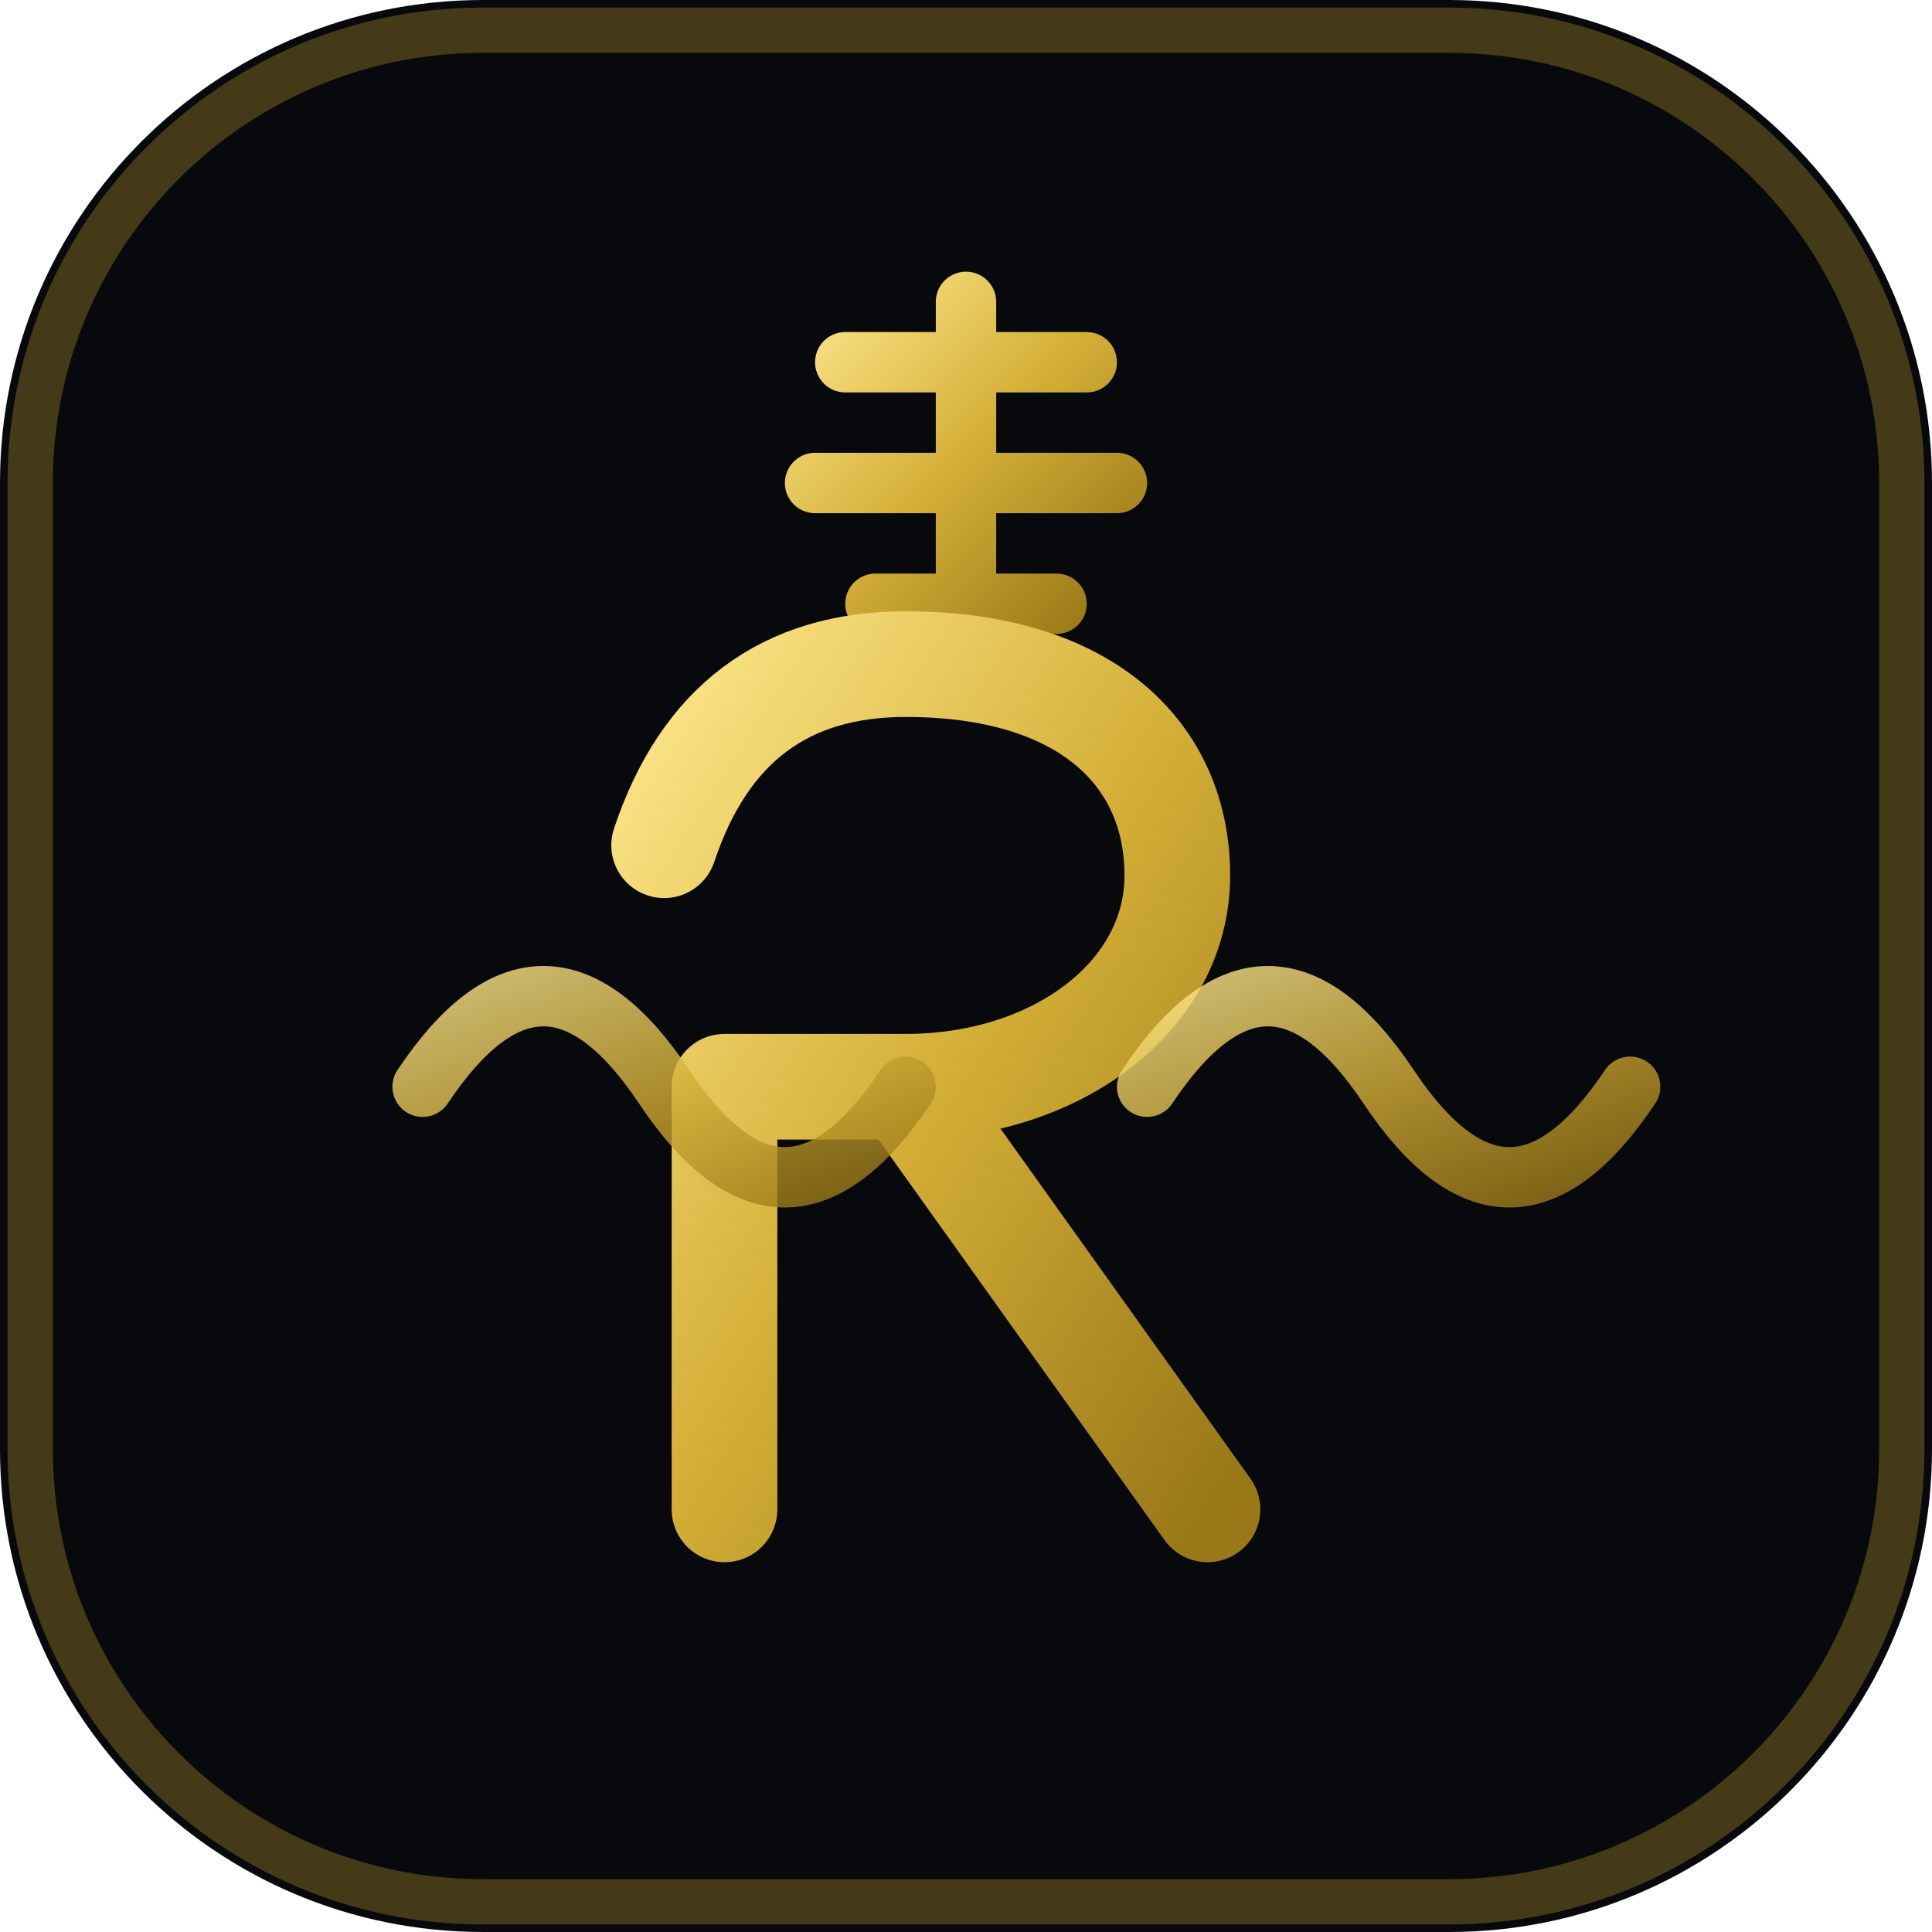
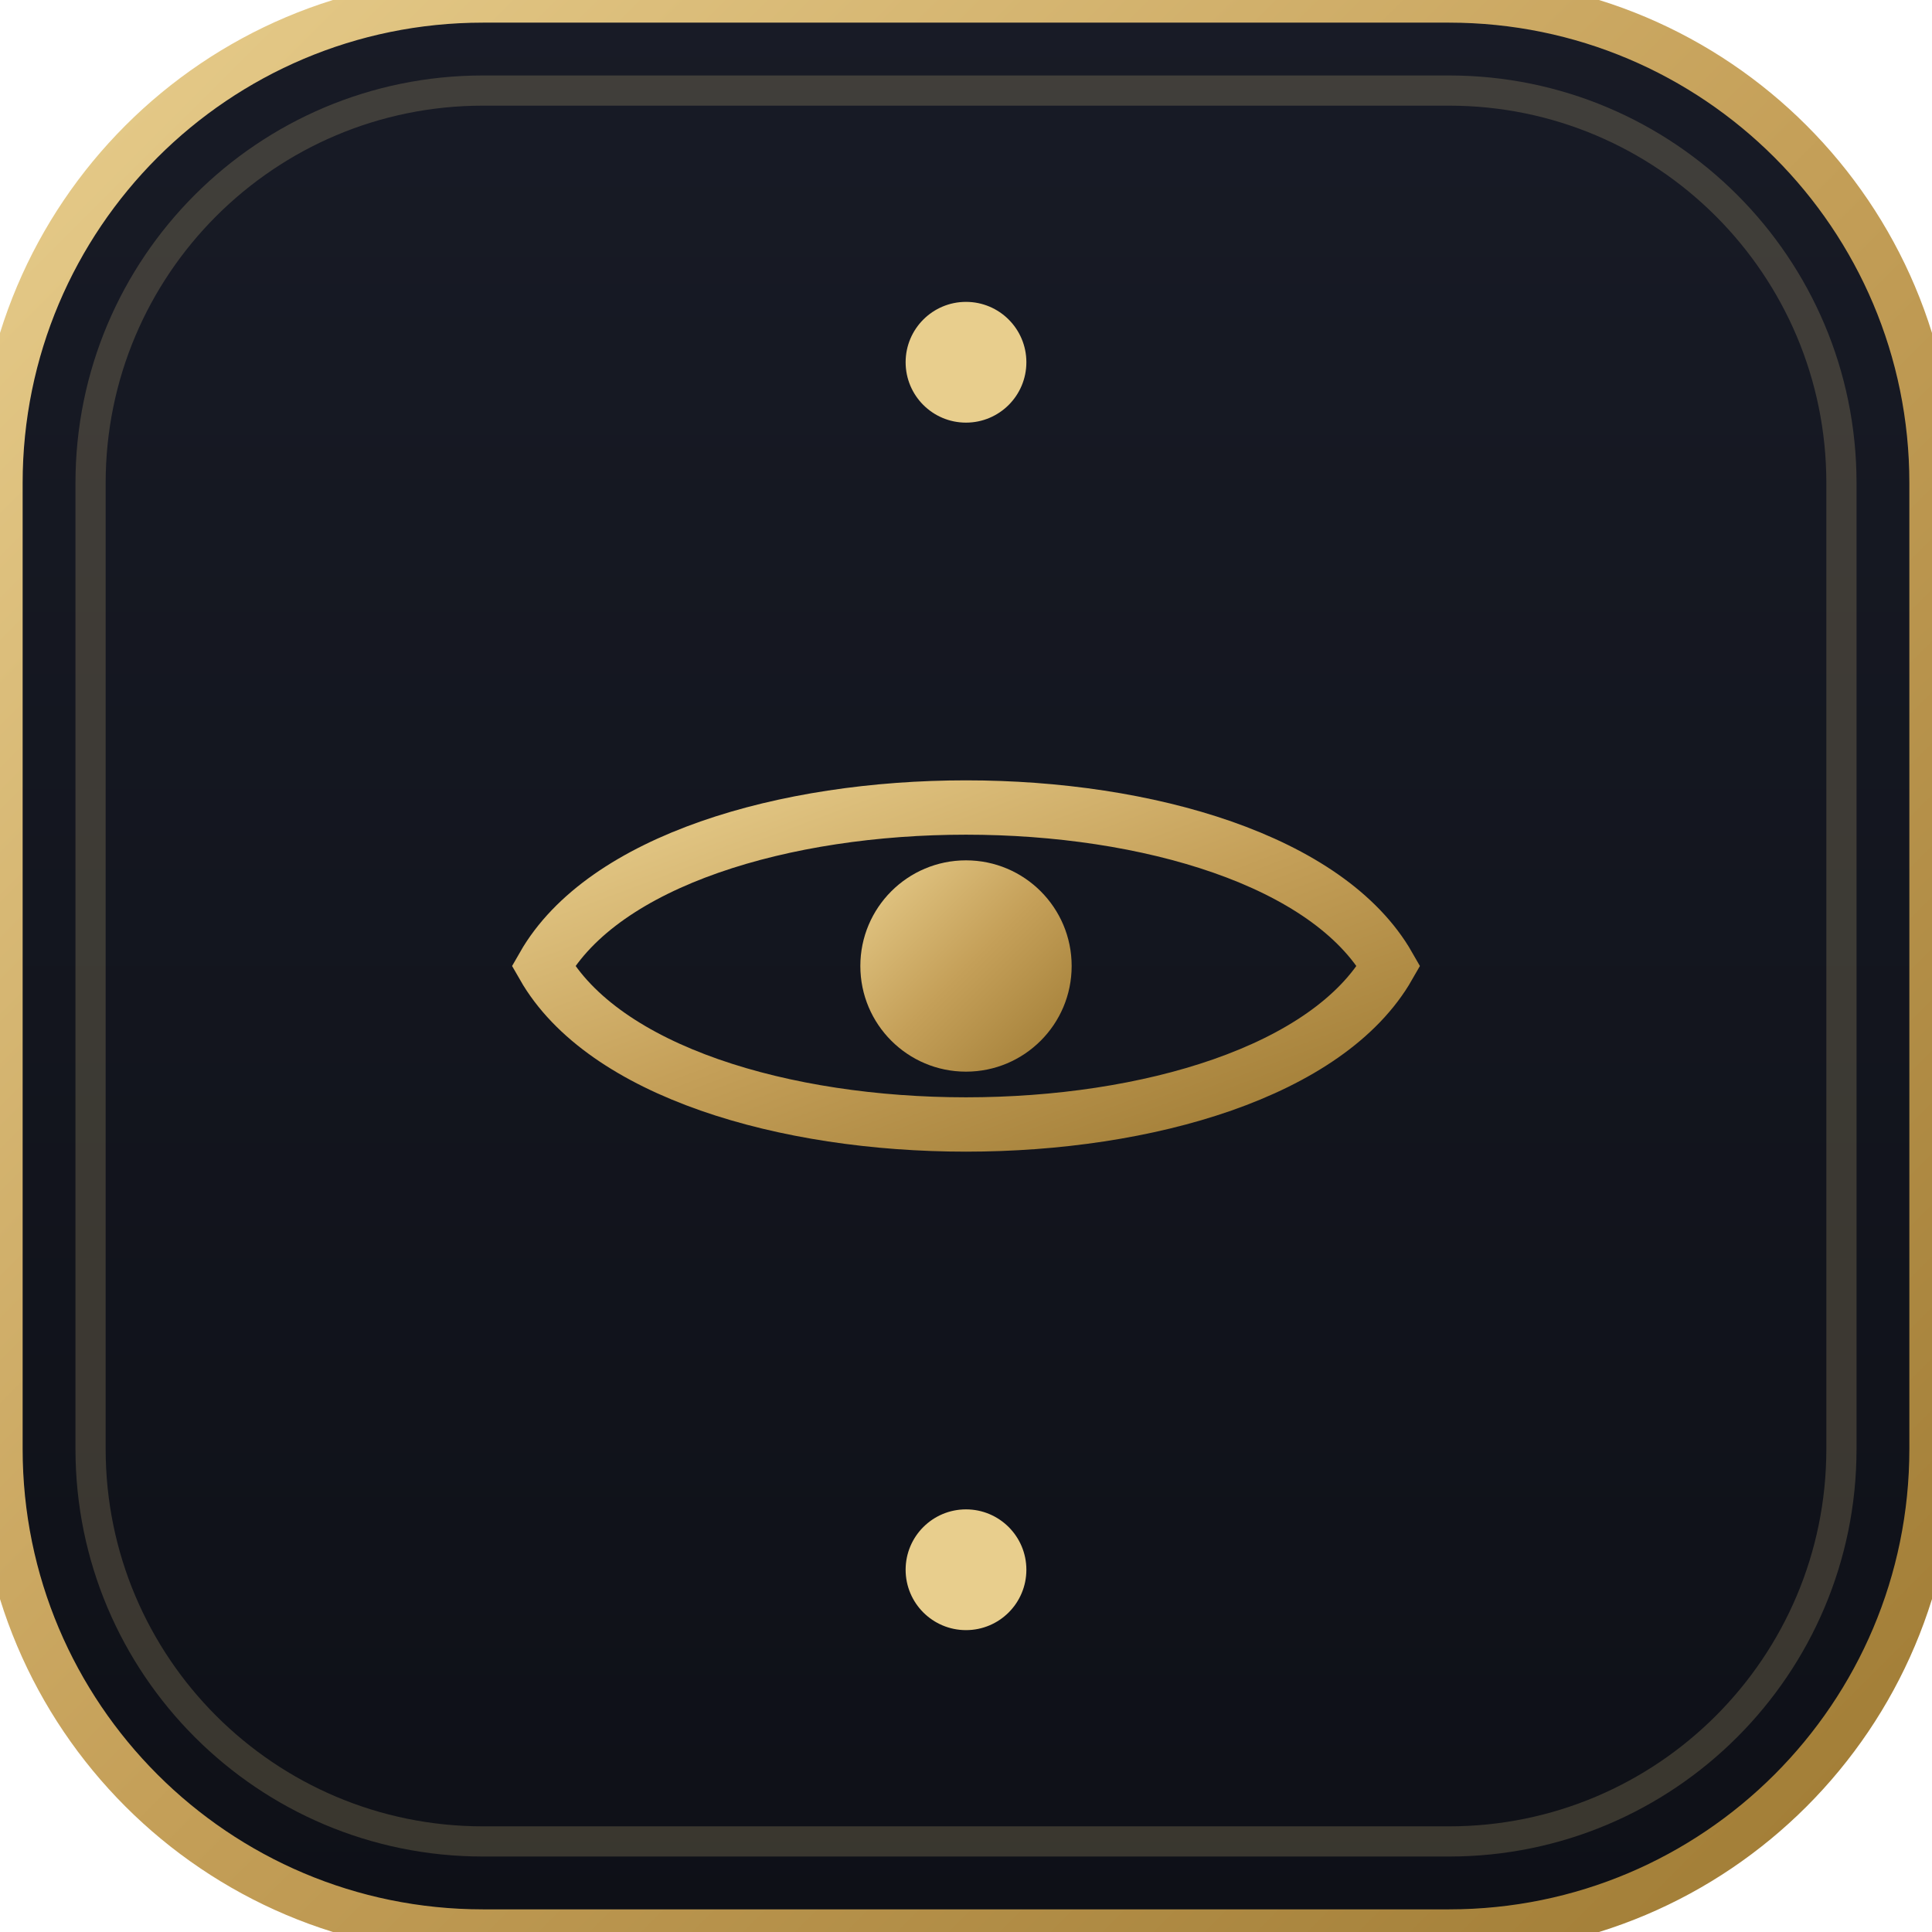
- <svg xmlns="http://www.w3.org/2000/svg" viewBox="0 0 64 64" width="64" height="64">
+ <svg xmlns="http://www.w3.org/2000/svg" viewBox="0 0 64 64" width="64" height="64" fill="none">
  <defs>
-     <linearGradient id="goldGrad" x1="0%" y1="0%" x2="100%" y2="100%">
-       <stop offset="0%" stop-color="#FCE588" />
-       <stop offset="50%" stop-color="#D4AF37" />
-       <stop offset="100%" stop-color="#997818" />
+     <linearGradient id="favGold" x1="0%" y1="0%" x2="100%" y2="100%">
+       <stop offset="0%" stop-color="#E8CE8D" />
+       <stop offset="50%" stop-color="#C5A059" />
+       <stop offset="100%" stop-color="#9E7A33" />
+     </linearGradient>
+     <linearGradient id="bgLinear" x1="0%" y1="0%" x2="0%" y2="100%">
+       <stop offset="0%" stop-color="#181B26" />
+       <stop offset="100%" stop-color="#0E1017" />
    </linearGradient>
  </defs>
-   <rect width="64" height="64" rx="16" fill="#08090C" />
-   <rect width="62" height="62" x="1" y="1" rx="15" fill="none" stroke="rgba(212,175,55,0.3)" stroke-width="1.5" />
-   <path d="M32 10 L32 20 M28 12 L36 12 M27 16 L37 16 M29 20 L35 20" stroke="url(#goldGrad)" stroke-width="2" stroke-linecap="round" />
-   <path d="M22 28 Q24 22 30 22 C36 22 39 25 39 29 C39 33 35 36 30 36 L24 36 L24 50 M30 36 L40 50" fill="none" stroke="url(#goldGrad)" stroke-width="3.5" stroke-linecap="round" stroke-linejoin="round" />
-   <path d="M14 36 Q18 30 22 36 Q26 42 30 36" fill="none" stroke="url(#goldGrad)" stroke-width="2" stroke-linecap="round" opacity="0.8" />
-   <path d="M38 36 Q42 30 46 36 Q50 42 54 36" fill="none" stroke="url(#goldGrad)" stroke-width="2" stroke-linecap="round" opacity="0.8" />
+   <rect width="64" height="64" rx="16" fill="url(#bgLinear)" stroke="url(#favGold)" stroke-width="1.5" />
+   <rect x="3" y="3" width="58" height="58" rx="13" fill="none" stroke="rgba(232, 206, 141, 0.2)" stroke-width="1" />
+   <line x1="26" y1="16" x2="26" y2="48" stroke="url(#favGold)" stroke-width="1.4" stroke-linecap="round" opacity="0.6" />
+   <line x1="32" y1="12" x2="32" y2="52" stroke="url(#favGold)" stroke-width="2" stroke-linecap="round" />
+   <line x1="38" y1="16" x2="38" y2="48" stroke="url(#favGold)" stroke-width="1.4" stroke-linecap="round" opacity="0.6" />
+   <path d="M18 32 C22 25, 42 25, 46 32 C42 39, 22 39, 18 32 Z" fill="none" stroke="url(#favGold)" stroke-width="1.8" />
+   <circle cx="32" cy="32" r="3.5" fill="url(#favGold)" />
+   <circle cx="32" cy="12" r="2" fill="#E8CE8D" />
+   <circle cx="32" cy="52" r="2" fill="#E8CE8D" />
</svg>
